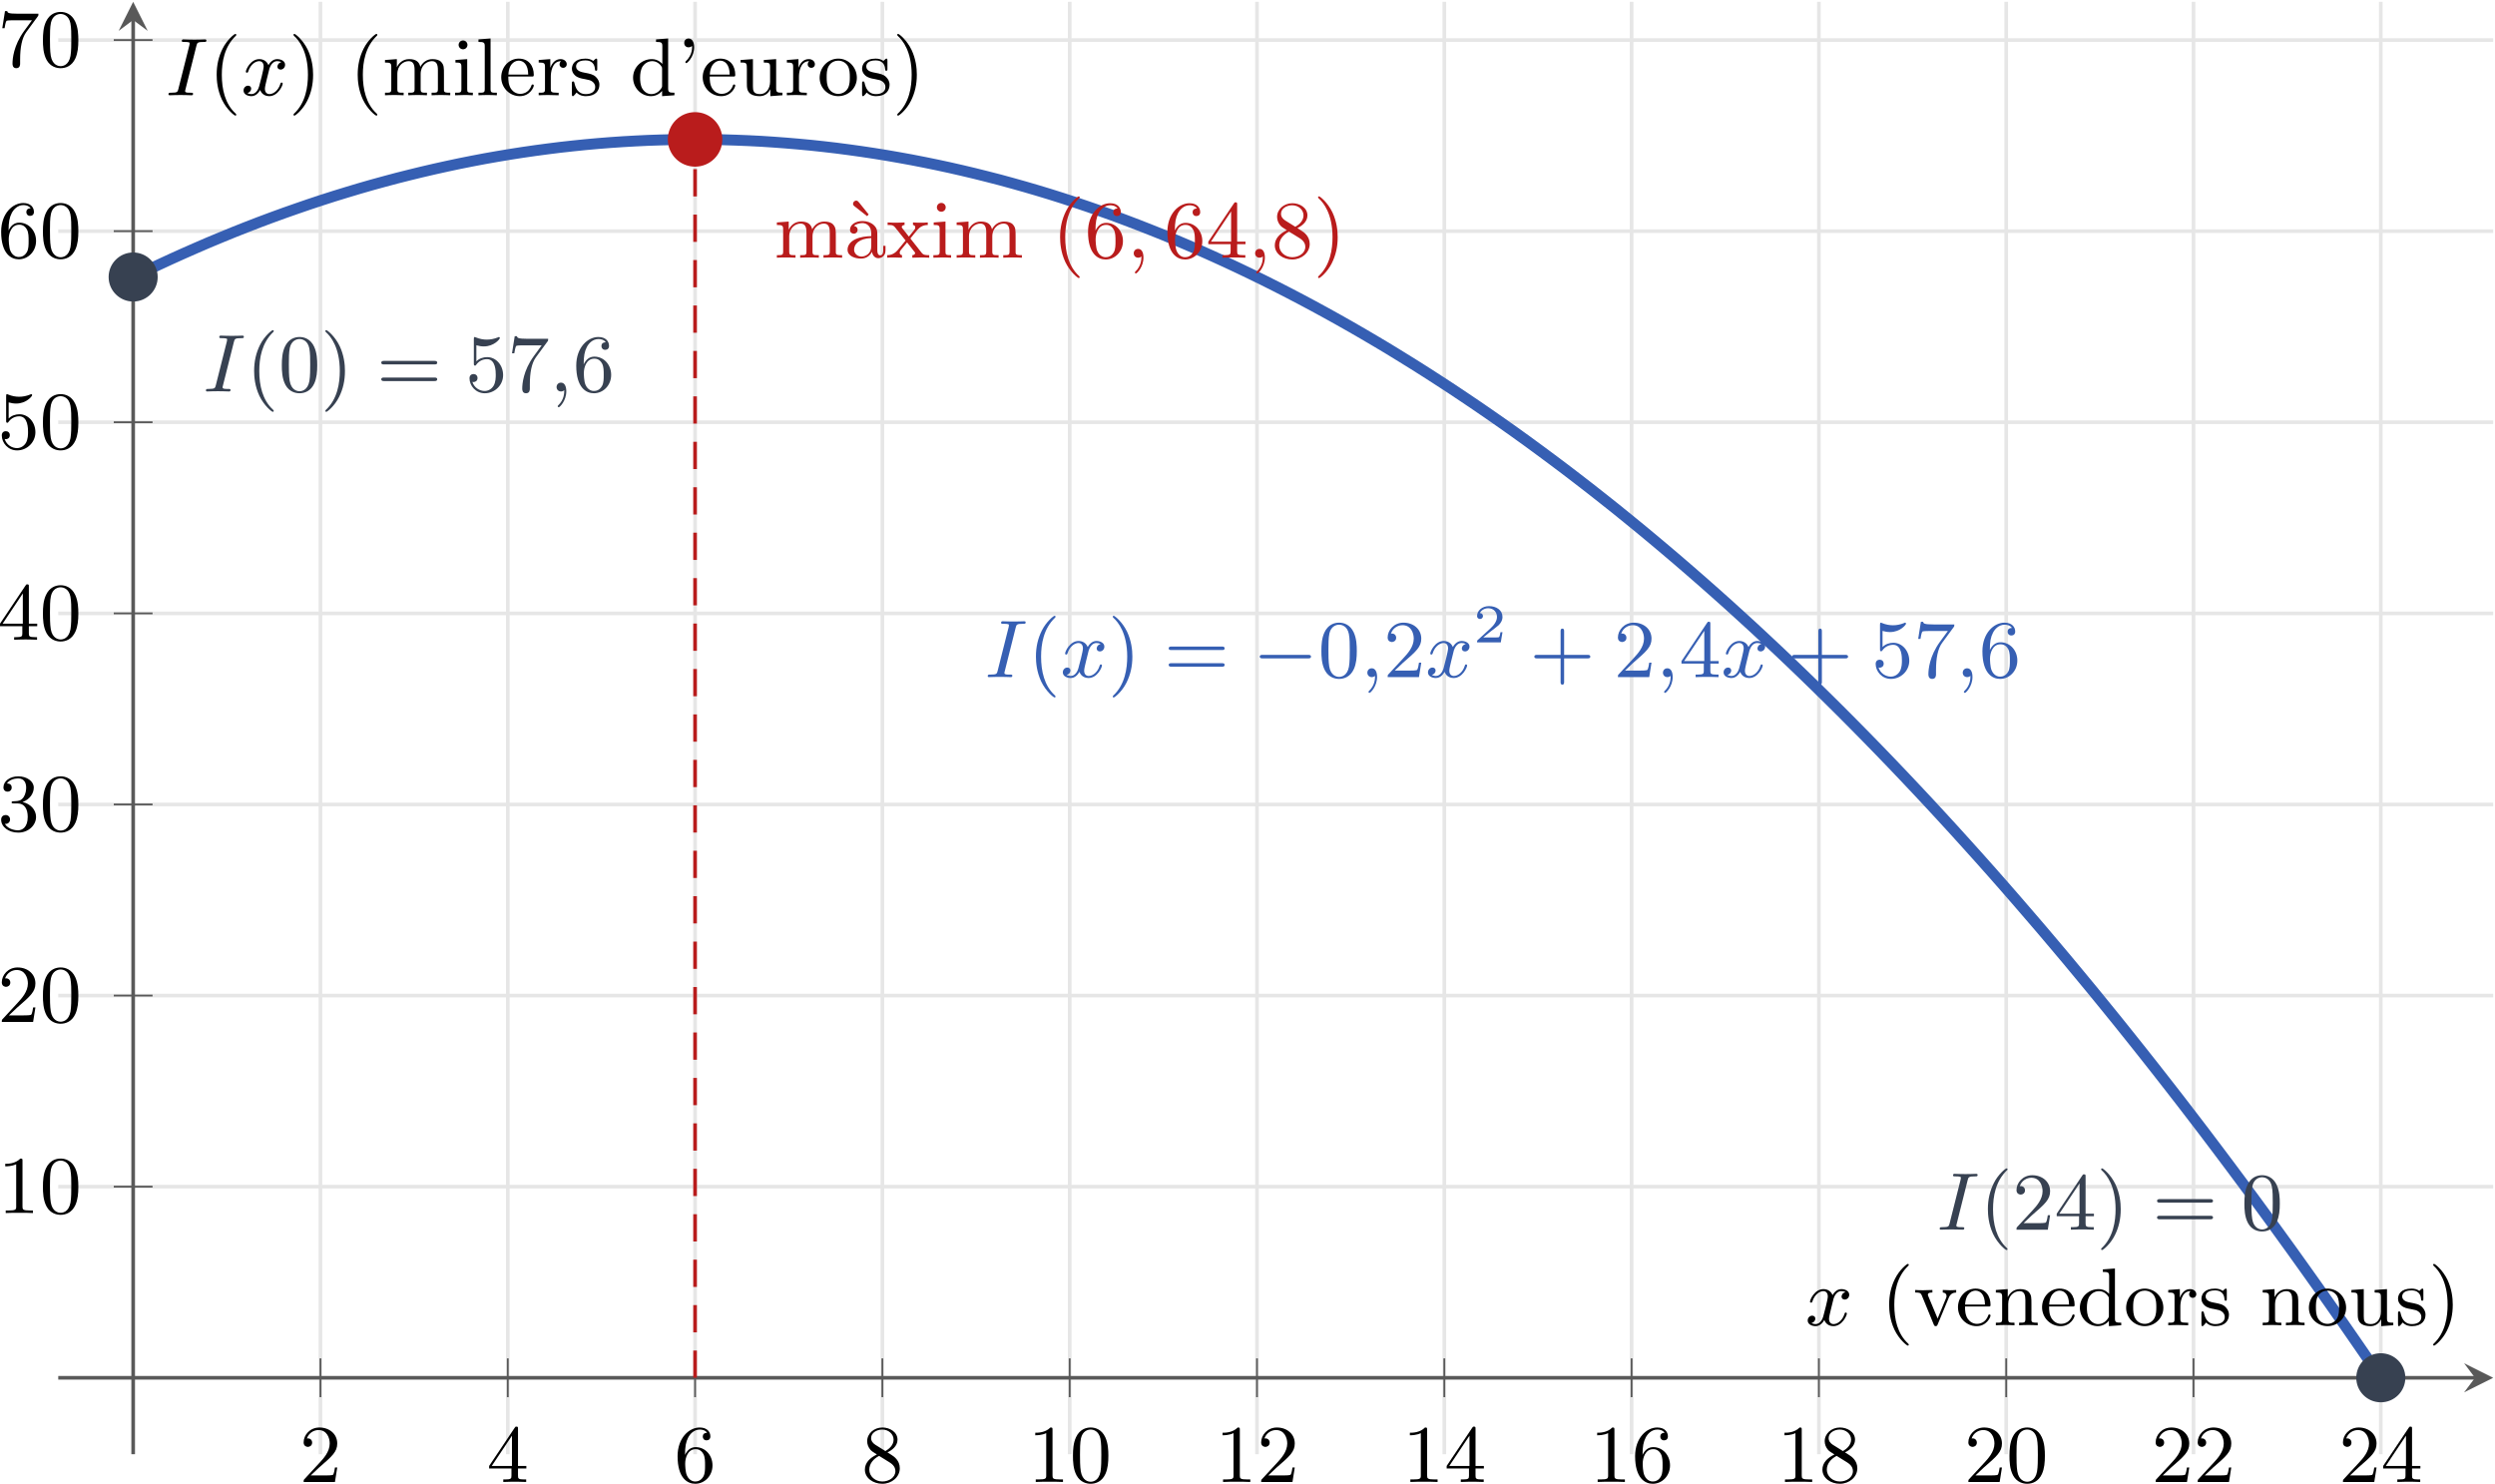
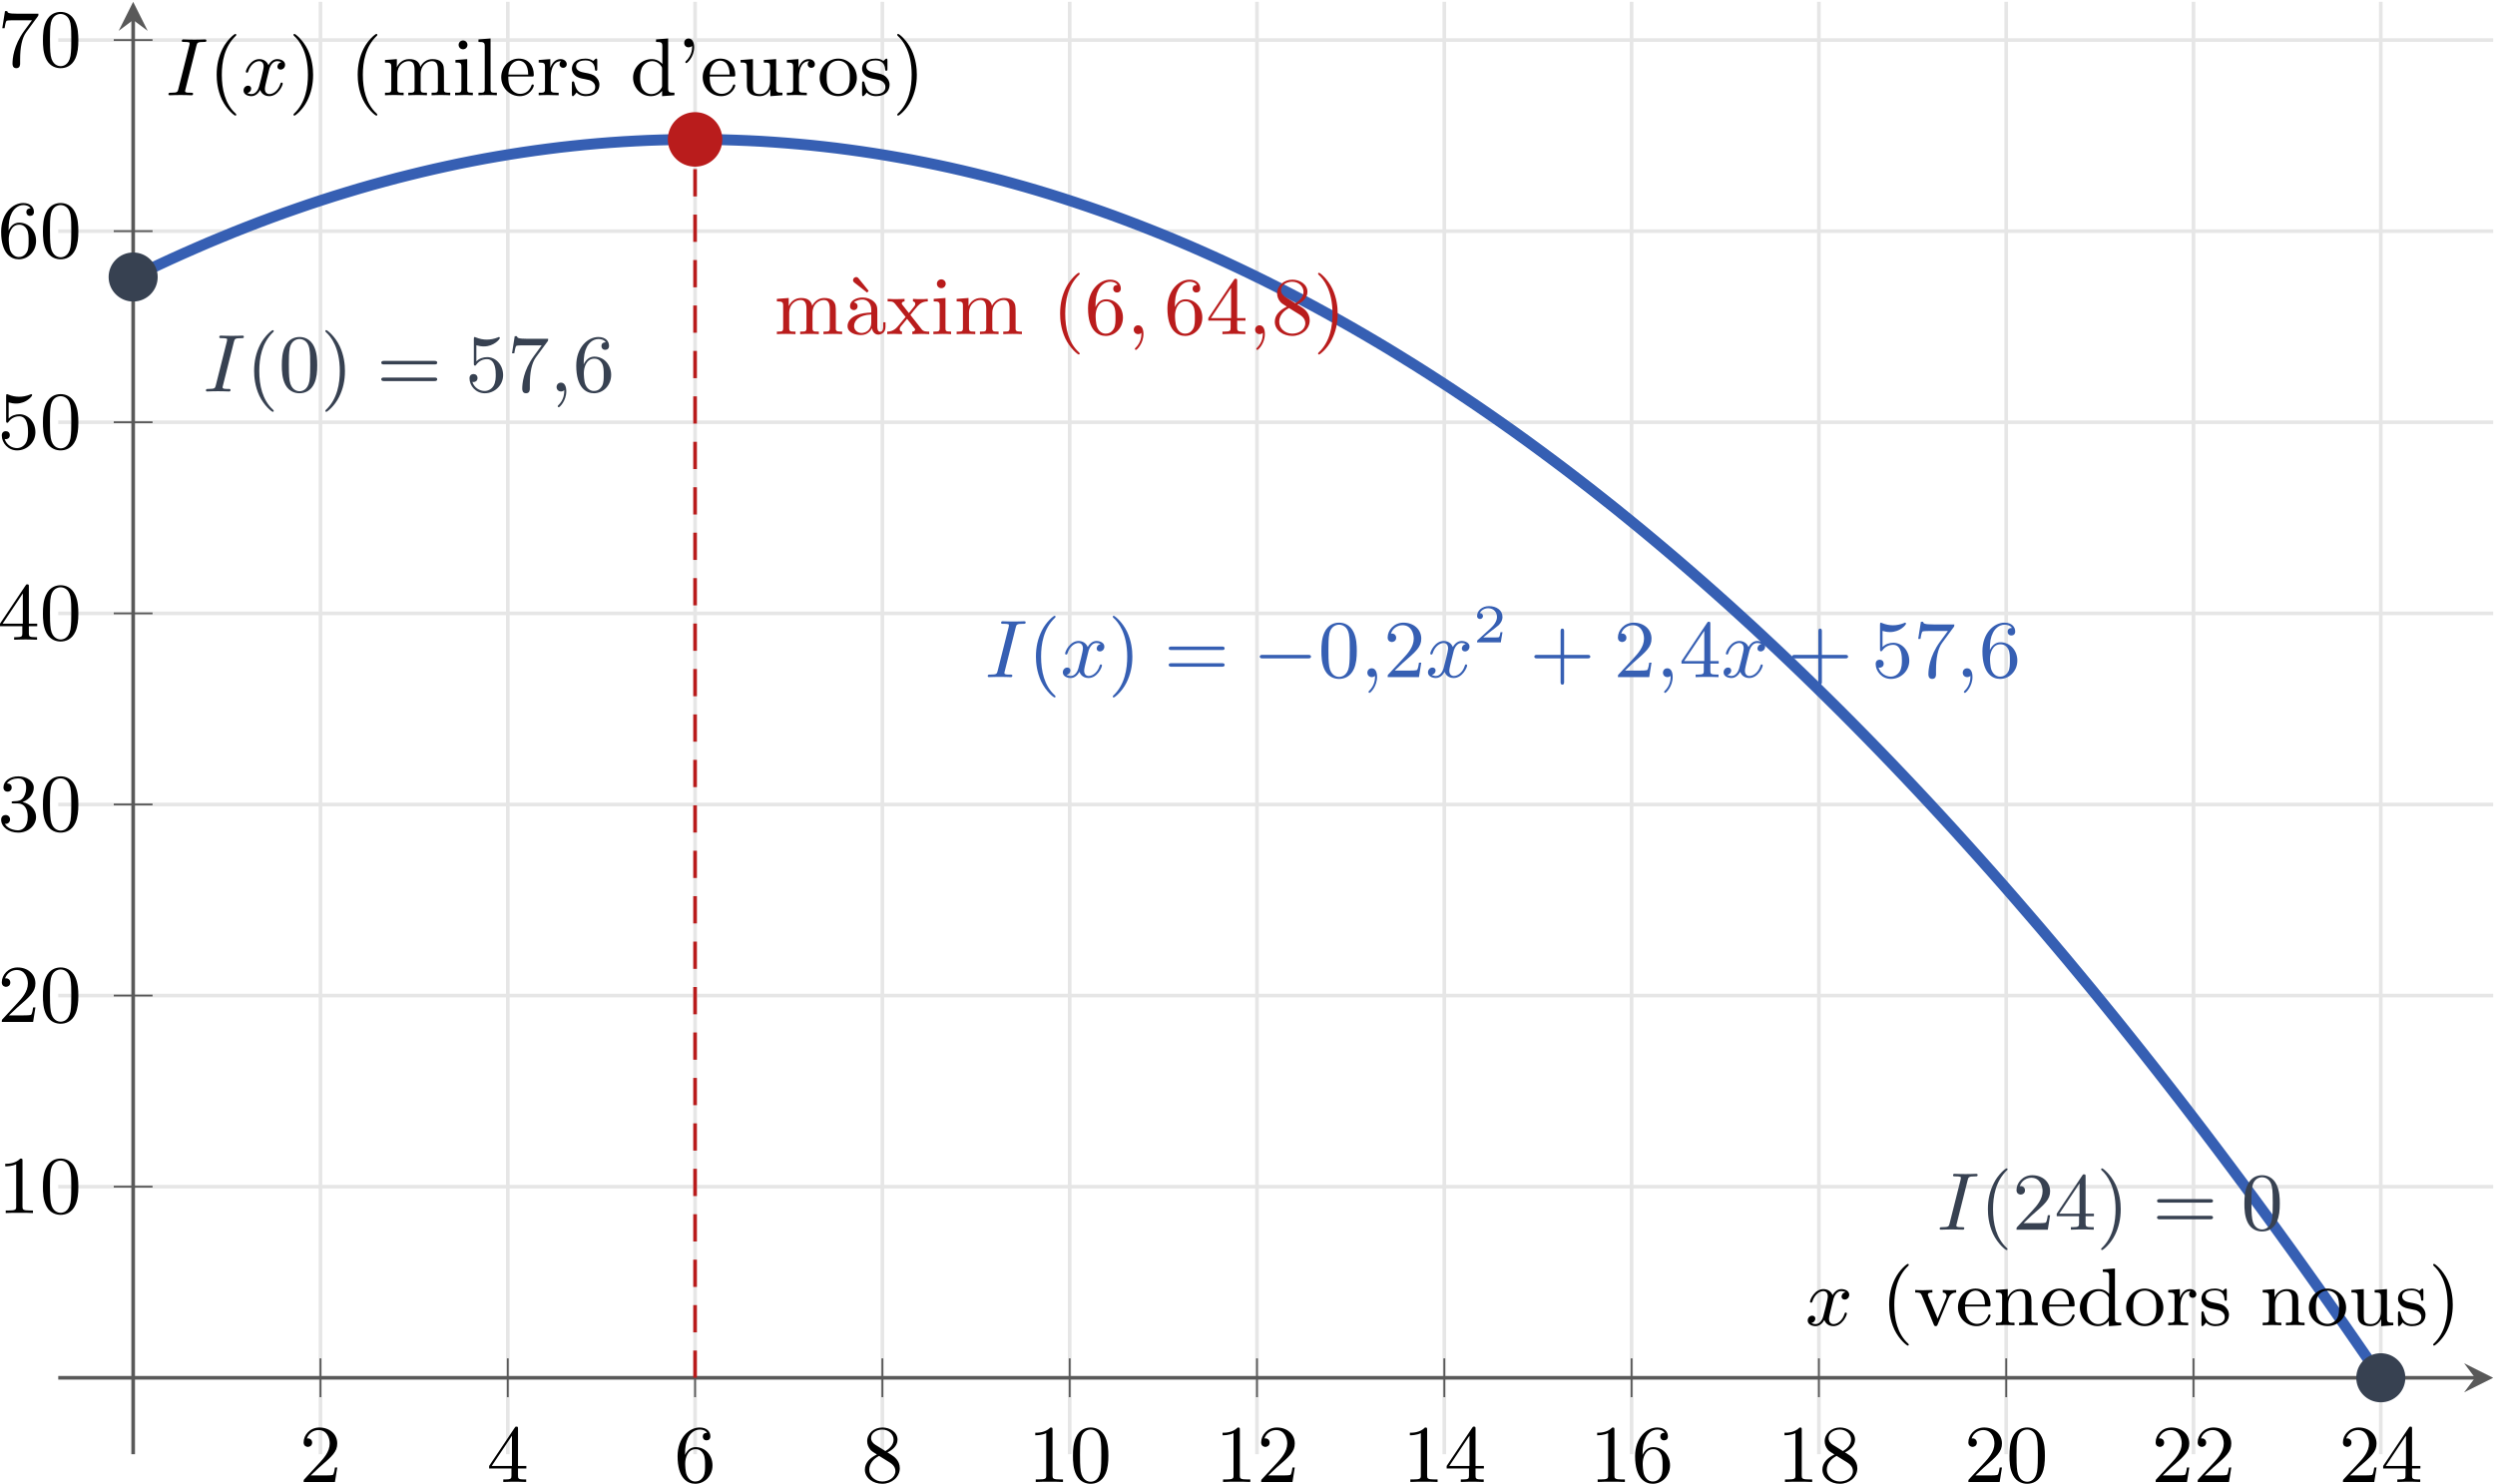
<svg xmlns="http://www.w3.org/2000/svg" xmlns:xlink="http://www.w3.org/1999/xlink" version="1.1" width="273.563pt" height="162.69pt" viewBox="-63.438 -65.199 273.563 162.69">
  <defs>
    <path id="g0-0" d="M6.052-2.053C6.214-2.053 6.384-2.053 6.384-2.251C6.384-2.439 6.205-2.439 6.052-2.439H1.103C.95-2.439 .771-2.439 .771-2.251C.771-2.053 .941-2.053 1.103-2.053H6.052Z" />
    <path id="g1-59" d="M1.632-.143C1.632 .152 1.632 .888 .968 1.524C.915 1.578 .915 1.587 .915 1.623C.915 1.686 .977 1.731 1.031 1.731C1.13 1.731 1.856 1.031 1.856-.018C1.856-.574 1.659-.968 1.273-.968C.968-.968 .789-.735 .789-.484S.968 0 1.273 0C1.408 0 1.542-.045 1.632-.143Z" />
    <path id="g1-73" d="M3.416-5.425C3.506-5.765 3.524-5.846 4.25-5.846C4.42-5.846 4.51-5.846 4.51-6.007C4.51-6.106 4.42-6.124 4.367-6.124C4.187-6.124 3.981-6.106 3.802-6.106C3.596-6.106 3.255-6.097 3.192-6.097C2.986-6.097 2.78-6.106 2.573-6.106C2.385-6.106 2.17-6.124 1.991-6.124C1.937-6.124 1.811-6.124 1.811-5.963C1.811-5.846 1.901-5.846 2.08-5.846C2.277-5.846 2.484-5.846 2.663-5.774C2.672-5.738 2.672-5.703 2.672-5.694C2.672-5.658 2.663-5.559 2.654-5.523L1.435-.681C1.354-.368 1.336-.278 .646-.278C.448-.278 .35-.278 .35-.117C.35-.072 .368 0 .484 0C.664 0 .861-.018 1.049-.018C1.255-.018 1.462-.027 1.668-.027S2.08-.018 2.286-.018C2.475-.018 2.69 0 2.869 0C2.932 0 3.049 0 3.049-.161C3.049-.278 2.959-.278 2.78-.278C2.439-.278 2.179-.278 2.179-.439C2.179-.502 2.179-.52 2.215-.646L3.416-5.425Z" />
    <path id="g1-120" d="M4.411-3.622C4.08-3.56 3.981-3.273 3.981-3.138C3.981-2.968 4.107-2.815 4.331-2.815C4.582-2.815 4.824-3.031 4.824-3.344C4.824-3.757 4.376-3.963 3.954-3.963C3.416-3.963 3.102-3.488 2.995-3.3C2.824-3.739 2.43-3.963 2-3.963C1.04-3.963 .52-2.815 .52-2.582C.52-2.502 .583-2.475 .646-2.475C.726-2.475 .753-2.52 .771-2.573C1.049-3.461 1.641-3.739 1.982-3.739C2.242-3.739 2.475-3.569 2.475-3.147C2.475-2.824 2.089-1.39 1.973-.959C1.901-.681 1.632-.126 1.139-.126C.959-.126 .771-.188 .681-.242C.924-.287 1.103-.493 1.103-.726C1.103-.95 .933-1.049 .762-1.049C.502-1.049 .269-.825 .269-.52C.269-.081 .753 .099 1.13 .099C1.65 .099 1.955-.332 2.089-.574C2.313 .018 2.842 .099 3.084 .099C4.053 .099 4.564-1.067 4.564-1.282C4.564-1.327 4.537-1.39 4.447-1.39C4.349-1.39 4.34-1.354 4.295-1.219C4.098-.574 3.578-.126 3.111-.126C2.851-.126 2.609-.287 2.609-.717C2.609-.915 2.735-1.408 2.815-1.748C2.851-1.91 3.093-2.878 3.111-2.941C3.219-3.264 3.488-3.739 3.945-3.739C4.107-3.739 4.277-3.712 4.411-3.622Z" />
    <path id="g2-50" d="M3.216-1.118H2.995C2.983-1.034 2.923-.64 2.833-.574C2.792-.538 2.307-.538 2.224-.538H1.106L1.871-1.16C2.074-1.321 2.606-1.704 2.792-1.883C2.971-2.062 3.216-2.367 3.216-2.792C3.216-3.539 2.54-3.975 1.739-3.975C.968-3.975 .43-3.467 .43-2.905C.43-2.6 .687-2.564 .753-2.564C.903-2.564 1.076-2.672 1.076-2.887C1.076-3.019 .998-3.21 .735-3.21C.873-3.515 1.237-3.742 1.65-3.742C2.277-3.742 2.612-3.276 2.612-2.792C2.612-2.367 2.331-1.931 1.913-1.548L.496-.251C.436-.191 .43-.185 .43 0H3.031L3.216-1.118Z" />
    <path id="g3-18" d="M2.529-4.555L2.699-4.743L1.632-6.07C1.542-6.178 1.479-6.259 1.327-6.259C1.166-6.259 .986-6.106 .986-5.909C.986-5.765 1.067-5.703 1.157-5.631L2.529-4.555Z" />
    <path id="g3-39" d="M1.883-5.272C1.883-5.846 1.65-6.223 1.273-6.223C.959-6.223 .789-5.981 .789-5.738S.959-5.254 1.273-5.254C1.39-5.254 1.506-5.29 1.605-5.371C1.623-5.389 1.632-5.398 1.641-5.398C1.659-5.398 1.659-5.344 1.659-5.263C1.659-4.671 1.39-4.125 .959-3.721C.941-3.703 .915-3.676 .915-3.631S.968-3.524 1.031-3.524C1.121-3.524 1.883-4.196 1.883-5.272Z" />
    <path id="g3-40" d="M3.058 2.134C3.058 2.089 3.031 2.062 2.977 2C1.82 .941 1.47-.672 1.47-2.242C1.47-3.631 1.739-5.317 3.004-6.519C3.04-6.554 3.058-6.581 3.058-6.626C3.058-6.689 3.013-6.725 2.95-6.725C2.842-6.725 2.035-6.079 1.551-5.102C1.121-4.241 .906-3.318 .906-2.251C.906-1.605 .986-.583 1.479 .475C2.008 1.578 2.842 2.233 2.95 2.233C3.013 2.233 3.058 2.197 3.058 2.134Z" />
    <path id="g3-41" d="M2.672-2.251C2.672-2.986 2.564-3.972 2.098-4.967C1.569-6.07 .735-6.725 .628-6.725C.538-6.725 .52-6.653 .52-6.626C.52-6.581 .538-6.554 .601-6.492C1.121-6.025 2.107-4.806 2.107-2.251C2.107-.968 1.874 .816 .574 2.026C.556 2.053 .52 2.089 .52 2.134C.52 2.161 .538 2.233 .628 2.233C.735 2.233 1.542 1.587 2.026 .61C2.457-.251 2.672-1.175 2.672-2.251Z" />
    <path id="g3-43" d="M6.33-2.053C6.456-2.053 6.644-2.053 6.644-2.242C6.644-2.439 6.474-2.439 6.33-2.439H3.775V-5.003C3.775-5.147 3.775-5.317 3.578-5.317C3.389-5.317 3.389-5.129 3.389-5.003V-2.439H.825C.699-2.439 .511-2.439 .511-2.251C.511-2.053 .681-2.053 .825-2.053H3.389V.511C3.389 .655 3.389 .825 3.587 .825C3.775 .825 3.775 .637 3.775 .511V-2.053H6.33Z" />
    <path id="g3-48" d="M4.241-2.869C4.241-3.47 4.214-4.241 3.9-4.914C3.506-5.756 2.824-5.972 2.304-5.972C1.766-5.972 1.085-5.756 .69-4.896C.403-4.277 .359-3.551 .359-2.869C.359-2.286 .377-1.417 .762-.708C1.184 .054 1.883 .197 2.295 .197C2.878 .197 3.542-.054 3.918-.879C4.187-1.479 4.241-2.152 4.241-2.869ZM2.304-.027C2.035-.027 1.39-.152 1.219-1.166C1.13-1.695 1.13-2.466 1.13-2.977C1.13-3.587 1.13-4.295 1.237-4.788C1.417-5.586 1.991-5.747 2.295-5.747C2.636-5.747 3.201-5.568 3.371-4.734C3.47-4.241 3.47-3.542 3.47-2.977C3.47-2.421 3.47-1.668 3.38-1.139C3.192-.117 2.529-.027 2.304-.027Z" />
    <path id="g3-49" d="M2.726-5.73C2.726-5.954 2.717-5.972 2.493-5.972C1.937-5.398 1.112-5.398 .834-5.398V-5.12C1.004-5.12 1.551-5.12 2.035-5.353V-.717C2.035-.386 2.008-.278 1.175-.278H.888V0C1.21-.027 2.008-.027 2.376-.027S3.551-.027 3.873 0V-.278H3.587C2.753-.278 2.726-.386 2.726-.717V-5.73Z" />
    <path id="g3-50" d="M4.142-1.587H3.891C3.873-1.47 3.802-.941 3.685-.798C3.631-.717 3.013-.717 2.833-.717H1.237L2.125-1.56C3.596-2.833 4.142-3.309 4.142-4.223C4.142-5.254 3.291-5.972 2.188-5.972C1.157-5.972 .457-5.156 .457-4.34C.457-3.891 .843-3.847 .924-3.847C1.121-3.847 1.39-3.99 1.39-4.313C1.39-4.582 1.201-4.779 .924-4.779C.879-4.779 .852-4.779 .816-4.77C1.031-5.407 1.605-5.694 2.089-5.694C3.004-5.694 3.318-4.842 3.318-4.223C3.318-3.309 2.627-2.564 2.197-2.098L.556-.323C.457-.224 .457-.206 .457 0H3.891L4.142-1.587Z" />
    <path id="g3-51" d="M2.735-3.156C3.569-3.47 3.963-4.125 3.963-4.743C3.963-5.434 3.201-5.972 2.268-5.972S.637-5.443 .637-4.761C.637-4.465 .834-4.295 1.094-4.295S1.542-4.483 1.542-4.743C1.542-5.057 1.327-5.192 1.022-5.192C1.255-5.568 1.802-5.747 2.242-5.747C2.986-5.747 3.129-5.156 3.129-4.734C3.129-4.465 3.075-4.035 2.851-3.694C2.573-3.291 2.26-3.273 2-3.255C1.775-3.237 1.757-3.237 1.686-3.237C1.605-3.228 1.533-3.219 1.533-3.12C1.533-3.004 1.605-3.004 1.757-3.004H2.179C2.959-3.004 3.3-2.376 3.3-1.524C3.3-.377 2.69-.054 2.233-.054C2.062-.054 1.193-.099 .789-.762C1.112-.717 1.363-.941 1.363-1.246C1.363-1.542 1.139-1.731 .879-1.731C.655-1.731 .386-1.596 .386-1.219C.386-.421 1.219 .197 2.26 .197C3.38 .197 4.214-.61 4.214-1.524C4.214-2.304 3.596-2.968 2.735-3.156Z" />
    <path id="g3-52" d="M.26-1.757V-1.479H2.708V-.708C2.708-.377 2.681-.278 2.008-.278H1.811V0C2.376-.027 3.004-.027 3.067-.027C3.111-.027 3.757-.027 4.322 0V-.278H4.125C3.452-.278 3.425-.377 3.425-.708V-1.479H4.34V-1.757H3.425V-5.828C3.425-6.007 3.425-6.07 3.255-6.07C3.147-6.07 3.138-6.061 3.058-5.936L.26-1.757ZM.547-1.757L2.762-5.075V-1.757H.547Z" />
    <path id="g3-53" d="M.933-3.093C.933-2.932 .933-2.833 1.058-2.833C1.13-2.833 1.157-2.869 1.21-2.95C1.479-3.327 1.91-3.542 2.376-3.542C3.335-3.542 3.335-2.161 3.335-1.838C3.335-1.56 3.335-1.004 3.084-.601C2.842-.224 2.466-.054 2.116-.054C1.587-.054 .986-.386 .771-1.049C.78-1.049 .834-1.031 .897-1.031C1.076-1.031 1.336-1.148 1.336-1.47C1.336-1.748 1.139-1.91 .897-1.91C.708-1.91 .457-1.802 .457-1.444C.457-.628 1.139 .197 2.134 .197C3.219 .197 4.142-.681 4.142-1.793C4.142-2.878 3.371-3.766 2.394-3.766C1.964-3.766 1.524-3.622 1.21-3.3V-5.066C1.479-4.985 1.757-4.94 2.035-4.94C3.138-4.94 3.784-5.738 3.784-5.855C3.784-5.936 3.73-5.972 3.685-5.972C3.667-5.972 3.649-5.972 3.569-5.927C3.147-5.756 2.735-5.685 2.358-5.685C1.973-5.685 1.569-5.756 1.157-5.927C1.067-5.972 1.049-5.972 1.04-5.972C.933-5.972 .933-5.882 .933-5.73V-3.093Z" />
    <path id="g3-54" d="M1.201-2.968C1.201-3.882 1.3-4.394 1.542-4.86C1.722-5.227 2.161-5.747 2.824-5.747C3.004-5.747 3.416-5.712 3.622-5.389C3.291-5.389 3.147-5.218 3.147-4.976C3.147-4.743 3.309-4.564 3.56-4.564S3.981-4.725 3.981-4.994C3.981-5.496 3.622-5.972 2.806-5.972C1.65-5.972 .386-4.833 .386-2.833C.386-.403 1.479 .197 2.322 .197C3.318 .197 4.214-.637 4.214-1.82C4.214-2.959 3.389-3.82 2.376-3.82C1.838-3.82 1.453-3.506 1.201-2.968ZM2.313-.054C1.802-.054 1.506-.475 1.399-.735C1.228-1.139 1.219-1.883 1.219-2.026C1.219-2.627 1.497-3.596 2.358-3.596C2.502-3.596 2.941-3.596 3.228-3.04C3.398-2.699 3.398-2.26 3.398-1.829S3.398-.959 3.228-.628C2.95-.117 2.555-.054 2.313-.054Z" />
    <path id="g3-55" d="M4.394-5.469C4.474-5.568 4.474-5.586 4.474-5.774H2.242C1.112-5.774 1.085-5.891 1.058-6.061H.807L.511-4.187H.762C.798-4.394 .87-4.896 .986-5.003C1.049-5.057 1.757-5.057 1.883-5.057H3.766L2.905-3.882C1.739-2.277 1.632-.816 1.632-.305C1.632-.206 1.632 .197 2.044 .197C2.466 .197 2.466-.197 2.466-.314V-.753C2.466-2.071 2.663-3.111 3.138-3.757L4.394-5.469Z" />
    <path id="g3-56" d="M1.542-4.071C1.273-4.241 1.067-4.483 1.067-4.815C1.067-5.398 1.695-5.747 2.286-5.747C2.977-5.747 3.533-5.263 3.533-4.636S2.995-3.596 2.636-3.389L1.542-4.071ZM2.86-3.246C3.309-3.461 3.963-3.909 3.963-4.636C3.963-5.478 3.12-5.972 2.313-5.972C1.372-5.972 .637-5.299 .637-4.474C.637-4.133 .762-3.811 .977-3.551C1.13-3.38 1.184-3.344 1.704-3.013C.915-2.636 .386-2.089 .386-1.354C.386-.403 1.327 .197 2.295 .197C3.335 .197 4.214-.538 4.214-1.506C4.214-2.376 3.551-2.806 3.327-2.95C3.228-3.022 2.968-3.183 2.86-3.246ZM1.946-2.86L3.075-2.161C3.282-2.026 3.73-1.739 3.73-1.193C3.73-.484 3.013-.054 2.304-.054C1.524-.054 .87-.61 .87-1.354C.87-2 1.318-2.537 1.946-2.86Z" />
    <path id="g3-61" d="M6.348-2.968C6.474-2.968 6.644-2.968 6.644-3.156C6.644-3.353 6.447-3.353 6.312-3.353H.843C.708-3.353 .511-3.353 .511-3.156C.511-2.968 .69-2.968 .807-2.968H6.348ZM6.312-1.139C6.447-1.139 6.644-1.139 6.644-1.336C6.644-1.524 6.474-1.524 6.348-1.524H.807C.69-1.524 .511-1.524 .511-1.336C.511-1.139 .708-1.139 .843-1.139H6.312Z" />
    <path id="g3-97" d="M3.067-.646C3.111-.269 3.371 .054 3.757 .054C3.981 .054 4.546-.081 4.546-.798V-1.3H4.295V-.807C4.295-.708 4.295-.26 3.972-.26S3.649-.69 3.649-.834V-2.403C3.649-2.914 3.649-3.219 3.246-3.587C2.914-3.882 2.484-4.017 2.035-4.017C1.282-4.017 .655-3.64 .655-3.067C.655-2.789 .843-2.636 1.076-2.636C1.318-2.636 1.488-2.815 1.488-3.049C1.488-3.434 1.094-3.479 1.085-3.479C1.327-3.712 1.757-3.793 2.017-3.793C2.475-3.793 2.986-3.452 2.986-2.663V-2.367C2.502-2.349 1.829-2.304 1.228-2.017C.583-1.704 .386-1.237 .386-.879C.386-.143 1.255 .099 1.856 .099C2.6 .099 2.941-.395 3.067-.646ZM2.986-1.264C2.986-.395 2.313-.126 1.919-.126C1.497-.126 1.103-.43 1.103-.879C1.103-1.47 1.614-2.098 2.986-2.152V-1.264Z" />
    <path id="g3-100" d="M3.488-1.076C3.488-.915 3.488-.888 3.353-.699C3.075-.296 2.663-.126 2.304-.126C1.919-.126 1.56-.341 1.327-.717C1.094-1.103 1.076-1.632 1.076-1.919C1.076-2.34 1.13-2.815 1.363-3.174C1.56-3.461 1.928-3.739 2.403-3.739C2.78-3.739 3.138-3.551 3.38-3.21C3.488-3.067 3.488-3.058 3.488-2.887V-1.076ZM3.515-3.434C3.47-3.488 3.067-3.963 2.367-3.963C1.264-3.963 .305-3.084 .305-1.928C.305-.807 1.201 .099 2.268 .099C2.923 .099 3.327-.287 3.488-.475V.099L4.842 0V-.278C4.232-.278 4.151-.341 4.151-.78V-6.223L2.824-6.124V-5.846C3.434-5.846 3.515-5.783 3.515-5.344V-3.434Z" />
    <path id="g3-101" d="M3.587-2.053C3.784-2.053 3.829-2.053 3.829-2.242C3.829-3.165 3.327-4.017 2.179-4.017C1.103-4.017 .26-3.084 .26-1.973C.26-.798 1.201 .099 2.295 .099S3.829-.861 3.829-1.067C3.829-1.13 3.784-1.184 3.703-1.184C3.613-1.184 3.587-1.121 3.578-1.085C3.273-.17 2.475-.152 2.34-.152C1.91-.152 1.542-.395 1.336-.699C1.04-1.139 1.031-1.677 1.031-2.053H3.587ZM1.04-2.268C1.121-3.649 1.928-3.793 2.179-3.793C2.672-3.793 3.21-3.416 3.219-2.268H1.04Z" />
    <path id="g3-105" d="M1.65-3.963L.359-3.865V-3.587C.933-3.587 1.013-3.533 1.013-3.093V-.69C1.013-.278 .915-.278 .323-.278V0C.726-.018 .915-.027 1.309-.027C1.453-.027 1.829-.027 2.268 0V-.278C1.686-.278 1.65-.323 1.65-.672V-3.963ZM1.677-5.523C1.677-5.792 1.462-6.007 1.193-6.007C.915-6.007 .708-5.783 .708-5.523S.915-5.039 1.193-5.039C1.462-5.039 1.677-5.254 1.677-5.523Z" />
    <path id="g3-108" d="M1.65-6.223L.323-6.124V-5.846C.933-5.846 1.013-5.783 1.013-5.344V-.69C1.013-.278 .915-.278 .323-.278V0C.744-.018 .915-.027 1.327-.027C1.748-.027 1.901-.018 2.34 0V-.278C1.748-.278 1.65-.278 1.65-.69V-6.223Z" />
    <path id="g3-109" d="M1.668-2.322C1.668-3.291 2.367-3.739 2.905-3.739C3.398-3.739 3.56-3.389 3.56-2.762V-.69C3.56-.278 3.461-.278 2.869-.278V0C3.291-.018 3.461-.027 3.891-.027S4.438-.018 4.914 0V-.278C4.322-.278 4.223-.278 4.223-.69V-2.322C4.223-3.291 4.923-3.739 5.461-3.739C5.954-3.739 6.115-3.389 6.115-2.762V-.69C6.115-.278 6.016-.278 5.425-.278V0C5.846-.018 6.016-.027 6.447-.027S6.994-.018 7.469 0V-.278C7.012-.278 6.788-.278 6.779-.556V-2.277C6.779-3.058 6.779-3.309 6.483-3.64C6.294-3.856 5.936-3.963 5.523-3.963C4.878-3.963 4.438-3.587 4.187-3.111C4.08-3.64 3.721-3.963 2.968-3.963C2.251-3.963 1.811-3.497 1.623-3.084H1.614V-3.963L.314-3.865V-3.587C.924-3.587 1.004-3.524 1.004-3.084V-.69C1.004-.278 .906-.278 .314-.278V0C.735-.018 .906-.027 1.336-.027S1.883-.018 2.358 0V-.278C1.766-.278 1.668-.278 1.668-.69V-2.322Z" />
    <path id="g3-110" d="M1.668-2.322C1.668-3.273 2.34-3.739 2.905-3.739C3.434-3.739 3.551-3.3 3.551-2.762V-.69C3.551-.278 3.452-.278 2.86-.278V0C3.282-.018 3.452-.027 3.882-.027S4.429-.018 4.905 0V-.278C4.447-.278 4.223-.278 4.214-.556V-2.277C4.214-3.022 4.214-3.282 3.963-3.596C3.757-3.847 3.416-3.963 2.968-3.963C2.134-3.963 1.748-3.344 1.623-3.093H1.614V-3.963L.314-3.865V-3.587C.924-3.587 1.004-3.524 1.004-3.084V-.69C1.004-.278 .906-.278 .314-.278V0C.735-.018 .906-.027 1.336-.027S1.883-.018 2.358 0V-.278C1.766-.278 1.668-.278 1.668-.69V-2.322Z" />
    <path id="g3-111" d="M4.34-1.91C4.34-3.084 3.407-4.017 2.304-4.017C1.166-4.017 .26-3.058 .26-1.91C.26-.789 1.193 .099 2.295 .099C3.434 .099 4.34-.807 4.34-1.91ZM2.304-.152C1.856-.152 1.479-.377 1.273-.726C1.04-1.103 1.031-1.578 1.031-1.991C1.031-2.322 1.031-2.833 1.255-3.201C1.524-3.658 1.973-3.793 2.295-3.793C2.806-3.793 3.174-3.506 3.353-3.201C3.56-2.824 3.569-2.367 3.569-1.991C3.569-1.659 3.569-1.139 3.344-.744C3.093-.332 2.681-.152 2.304-.152Z" />
    <path id="g3-114" d="M1.596-2.053C1.596-2.421 1.695-3.739 2.717-3.739V-3.73C2.699-3.721 2.555-3.613 2.555-3.398C2.555-3.156 2.744-3.004 2.95-3.004C3.138-3.004 3.344-3.138 3.344-3.407C3.344-3.694 3.075-3.963 2.672-3.963C2.134-3.963 1.757-3.587 1.551-3.031H1.542V-3.963L.269-3.865V-3.587C.879-3.587 .959-3.524 .959-3.084V-.69C.959-.278 .861-.278 .269-.278V0C.744-.018 .861-.027 1.318-.027C1.677-.027 1.892-.018 2.457 0V-.278H2.277C1.623-.278 1.596-.377 1.596-.708V-2.053Z" />
    <path id="g3-115" d="M3.084-3.784C3.084-3.936 3.084-4.017 2.977-4.017C2.932-4.017 2.914-4.017 2.798-3.909C2.78-3.891 2.699-3.811 2.645-3.766C2.367-3.963 2.089-4.017 1.784-4.017C.601-4.017 .305-3.362 .305-2.905C.305-2.618 .43-2.385 .637-2.188C.941-1.91 1.282-1.847 1.739-1.766C2.197-1.677 2.349-1.65 2.546-1.497C2.636-1.426 2.86-1.255 2.86-.915C2.86-.126 1.955-.126 1.829-.126C.915-.126 .681-.888 .574-1.372C.547-1.462 .538-1.515 .43-1.515C.305-1.515 .305-1.444 .305-1.282V-.134C.305 .018 .305 .099 .412 .099C.466 .099 .475 .09 .637-.081C.672-.134 .771-.251 .816-.296C1.193 .072 1.605 .099 1.829 .099C2.932 .099 3.318-.547 3.318-1.148C3.318-1.551 3.138-1.793 2.941-2C2.636-2.295 2.313-2.358 1.65-2.484C1.417-2.529 .762-2.645 .762-3.156C.762-3.443 .968-3.82 1.784-3.82C2.753-3.82 2.815-3.075 2.833-2.851C2.842-2.744 2.842-2.69 2.959-2.69C3.084-2.69 3.084-2.753 3.084-2.923V-3.784Z" />
    <path id="g3-117" d="M3.551-1.497C3.551-.699 3.102-.126 2.457-.126C1.713-.126 1.668-.511 1.668-.995V-3.963L.314-3.865V-3.587C1.004-3.587 1.004-3.56 1.004-2.762V-1.417C1.004-.834 1.004-.457 1.417-.143C1.677 .036 2.044 .099 2.403 .099C2.869 .099 3.309-.108 3.569-.646H3.578V.099L4.905 0V-.278C4.295-.278 4.214-.341 4.214-.78V-3.963L2.86-3.865V-3.587C3.47-3.587 3.551-3.524 3.551-3.084V-1.497Z" />
    <path id="g3-118" d="M1.614-3.183C1.587-3.237 1.569-3.291 1.569-3.353C1.569-3.587 1.892-3.587 2.062-3.587V-3.865C1.677-3.847 1.47-3.838 1.076-3.838C.762-3.838 .502-3.838 .179-3.865V-3.587C.601-3.587 .771-3.587 .906-3.255L2.215-.072C2.268 .072 2.34 .099 2.421 .099S2.573 .081 2.636-.072L3.856-3.013C4.044-3.47 4.358-3.578 4.671-3.587V-3.865C4.402-3.838 3.999-3.838 3.981-3.838C3.73-3.838 3.452-3.847 3.201-3.865V-3.587C3.461-3.569 3.613-3.434 3.613-3.201C3.613-3.111 3.604-3.093 3.569-2.995L2.636-.735L1.614-3.183Z" />
    <path id="g3-120" d="M2.735-2.017C2.672-2.098 2.672-2.107 2.672-2.116C2.672-2.134 3.371-2.986 3.443-3.058C3.721-3.362 4.026-3.578 4.573-3.587V-3.865C4.313-3.838 4.071-3.838 3.811-3.838C3.47-3.838 3.309-3.838 2.95-3.865V-3.587C3.084-3.569 3.201-3.497 3.201-3.318C3.201-3.174 3.12-3.075 3.075-3.022L2.502-2.313L1.802-3.201C1.739-3.282 1.722-3.3 1.722-3.362C1.722-3.47 1.82-3.578 2.026-3.587V-3.865C1.686-3.847 1.453-3.838 1.049-3.838C1.031-3.838 .52-3.838 .17-3.865V-3.587C.789-3.587 .807-3.569 1.219-3.04L2.143-1.883C1.946-1.65 1.47-1.058 1.273-.834C.825-.296 .314-.278 .126-.278V0C.386-.027 .628-.027 .888-.027C1.175-.027 1.462-.018 1.748 0V-.278C1.524-.305 1.497-.457 1.497-.547C1.497-.574 1.497-.699 1.632-.861C1.847-1.139 2.08-1.408 2.304-1.677L3.013-.771C3.183-.574 3.183-.556 3.183-.502C3.183-.403 3.093-.287 2.878-.278V0C3.255-.018 3.47-.027 3.856-.027C3.873-.027 4.385-.027 4.734 0V-.278C4.376-.278 4.107-.278 3.909-.529L2.735-2.017Z" />
  </defs>
  <g id="page1">
    <path d="M-28.301 94.25V-65M-7.762 94.25V-65M12.774 94.25V-65M33.309 94.25V-65M53.848 94.25V-65M74.383 94.25V-65M94.922 94.25V-65M115.457 94.25V-65M135.993 94.25V-65M156.532 94.25V-65M177.067 94.25V-65M197.606 94.25V-65" stroke="#e6e6e6" fill="none" stroke-width=".399" stroke-miterlimit="10" />
    <path d="M-57.051 64.914H209.926M-57.051 43.961H209.926M-57.051 23.008H209.926M-57.051 2.055H209.926M-57.051-18.902H209.926M-57.051-39.855H209.926M-57.051-60.808H209.926" stroke="#e6e6e6" fill="none" stroke-width=".399" stroke-miterlimit="10" />
    <path d="M-28.301 87.996V83.742M-7.762 87.996V83.742M12.774 87.996V83.742M33.309 87.996V83.742M53.848 87.996V83.742M74.383 87.996V83.742M94.922 87.996V83.742M115.457 87.996V83.742M135.993 87.996V83.742M156.532 87.996V83.742M177.067 87.996V83.742M197.606 87.996V83.742" stroke="#595959" fill="none" stroke-width=".199" stroke-miterlimit="10" />
    <path d="M-50.965 64.914H-46.711M-50.965 43.961H-46.711M-50.965 23.008H-46.711M-50.965 2.055H-46.711M-50.965-18.902H-46.711M-50.965-39.855H-46.711M-50.965-60.808H-46.711" stroke="#595959" fill="none" stroke-width=".199" stroke-miterlimit="10" />
    <path d="M-57.051 85.871H207.934" stroke="#595959" fill="none" stroke-width=".399" stroke-miterlimit="10" />
    <path d="M209.926 85.871L206.738 84.277L207.933 85.871L206.738 87.465" fill="#595959" />
    <path d="M-48.836 94.25V-63.007" stroke="#595959" fill="none" stroke-width=".399" stroke-miterlimit="10" />
    <path d="M-48.836-65L-50.43-61.812L-48.836-63.008L-47.242-61.812" fill="#595959" />
    <g transform="matrix(1 0 0 1 16.4802 9.4053)">
      <use x="-47.084" y="87.889" xlink:href="#g3-50" />
    </g>
    <g transform="matrix(1 0 0 1 37.0169 9.4053)">
      <use x="-47.084" y="87.889" xlink:href="#g3-52" />
    </g>
    <g transform="matrix(1 0 0 1 57.5536 9.4053)">
      <use x="-47.084" y="87.889" xlink:href="#g3-54" />
    </g>
    <g transform="matrix(1 0 0 1 78.0903 9.4053)">
      <use x="-47.084" y="87.889" xlink:href="#g3-56" />
    </g>
    <g transform="matrix(1 0 0 1 96.3231 9.4053)">
      <use x="-47.084" y="87.889" xlink:href="#g3-49" />
      <use x="-42.476" y="87.889" xlink:href="#g3-48" />
    </g>
    <g transform="matrix(1 0 0 1 116.8598 9.4053)">
      <use x="-47.084" y="87.889" xlink:href="#g3-49" />
      <use x="-42.476" y="87.889" xlink:href="#g3-50" />
    </g>
    <g transform="matrix(1 0 0 1 137.3965 9.4053)">
      <use x="-47.084" y="87.889" xlink:href="#g3-49" />
      <use x="-42.476" y="87.889" xlink:href="#g3-52" />
    </g>
    <g transform="matrix(1 0 0 1 157.933 9.4053)">
      <use x="-47.084" y="87.889" xlink:href="#g3-49" />
      <use x="-42.476" y="87.889" xlink:href="#g3-54" />
    </g>
    <g transform="matrix(1 0 0 1 178.47 9.4053)">
      <use x="-47.084" y="87.889" xlink:href="#g3-49" />
      <use x="-42.476" y="87.889" xlink:href="#g3-56" />
    </g>
    <g transform="matrix(1 0 0 1 199.007 9.4053)">
      <use x="-47.084" y="87.889" xlink:href="#g3-50" />
      <use x="-42.476" y="87.889" xlink:href="#g3-48" />
    </g>
    <g transform="matrix(1 0 0 1 219.543 9.4053)">
      <use x="-47.084" y="87.889" xlink:href="#g3-50" />
      <use x="-42.476" y="87.889" xlink:href="#g3-50" />
    </g>
    <g transform="matrix(1 0 0 1 240.08 9.4053)">
      <use x="-47.084" y="87.889" xlink:href="#g3-50" />
      <use x="-42.476" y="87.889" xlink:href="#g3-52" />
    </g>
    <g transform="matrix(1 0 0 1 -16.6142 -20.0837)">
      <use x="-47.084" y="87.889" xlink:href="#g3-49" />
      <use x="-42.476" y="87.889" xlink:href="#g3-48" />
    </g>
    <g transform="matrix(1 0 0 1 -16.6142 -41.0378)">
      <use x="-47.084" y="87.889" xlink:href="#g3-50" />
      <use x="-42.476" y="87.889" xlink:href="#g3-48" />
    </g>
    <g transform="matrix(1 0 0 1 -16.6142 -61.992)">
      <use x="-47.084" y="87.889" xlink:href="#g3-51" />
      <use x="-42.476" y="87.889" xlink:href="#g3-48" />
    </g>
    <g transform="matrix(1 0 0 1 -16.6142 -82.94613)">
      <use x="-47.084" y="87.889" xlink:href="#g3-52" />
      <use x="-42.476" y="87.889" xlink:href="#g3-48" />
    </g>
    <g transform="matrix(1 0 0 1 -16.6142 -103.9003)">
      <use x="-47.084" y="87.889" xlink:href="#g3-53" />
      <use x="-42.476" y="87.889" xlink:href="#g3-48" />
    </g>
    <g transform="matrix(1 0 0 1 -16.6142 -124.8544)">
      <use x="-47.084" y="87.889" xlink:href="#g3-54" />
      <use x="-42.476" y="87.889" xlink:href="#g3-48" />
    </g>
    <g transform="matrix(1 0 0 1 -16.6142 -145.8085)">
      <use x="-47.084" y="87.889" xlink:href="#g3-55" />
      <use x="-42.476" y="87.889" xlink:href="#g3-48" />
    </g>
    <path d="M-48.836-34.824L-47.461-35.492L-46.082-36.144L-44.707-36.781L-43.328-37.402L-41.953-38.007L-40.578-38.601L-39.199-39.175L-37.824-39.738L-36.445-40.285L-35.07-40.816L-33.691-41.332L-32.316-41.832L-30.938-42.316L-29.562-42.789L-28.183-43.246L-26.808-43.687L-25.433-44.109L-24.055-44.523L-22.68-44.918L-21.301-45.296L-19.926-45.664L-18.547-46.011L-17.172-46.347L-15.793-46.668L-14.418-46.972L-13.043-47.265L-11.664-47.539L-10.289-47.8L-8.91-48.043L-7.535-48.273L-6.156-48.488L-4.781-48.687L-3.402-48.871L-2.027-49.043L-.652-49.195L.727-49.336L2.102-49.461L3.481-49.57L4.856-49.664L6.234-49.742L7.609-49.808L8.988-49.855L10.363-49.89L11.742-49.91L13.117-49.914L14.492-49.902L15.871-49.875L17.246-49.832L18.625-49.777L20-49.707L21.379-49.617L22.754-49.515L24.133-49.398L25.508-49.269L26.883-49.121L28.262-48.961L29.637-48.781L31.016-48.589L32.391-48.382L33.77-48.16L35.145-47.921L36.523-47.671L37.898-47.402L39.273-47.121L40.652-46.824L42.027-46.511L43.407-46.183L44.782-45.839L46.161-45.484L47.536-45.109L48.914-44.722L50.289-44.32L51.668-43.902L53.043-43.468L54.418-43.019L55.797-42.554L57.172-42.078L58.551-41.586L59.926-41.074L61.305-40.55L62.68-40.011L64.059-39.461L65.434-38.89L66.809-38.308L68.188-37.707L69.563-37.093L70.942-36.464L72.317-35.82L73.696-35.16L75.071-34.488L76.45-33.796L77.825-33.093L79.2-32.375L80.578-31.64L81.953-30.89L83.332-30.125L84.707-29.347L86.086-28.55L87.461-27.742L88.84-26.918L90.215-26.074L91.59-25.222L92.969-24.351L94.344-23.464L95.723-22.566L97.098-21.648L98.477-20.718L99.852-19.773L101.231-18.812L102.606-17.839L103.985-16.847L105.36-15.839L106.735-14.82L108.114-13.785L109.489-12.734L110.868-11.668L112.243-10.586L113.621-9.492L114.996-8.379L116.375-7.254L117.75-6.113L119.125-4.957L120.504-3.785L121.879-2.598L123.258-1.395L124.633-.18L126.012 1.051L127.387 2.301L128.766 3.562L130.141 4.84L131.516 6.129L132.895 7.438L134.27 8.758L135.649 10.098L137.024 11.449L138.403 12.816L139.778 14.199L141.157 15.598L142.532 17.008L143.911 18.438L145.286 19.879L146.661 21.336L148.039 22.809L149.414 24.297L150.793 25.801L152.168 27.32L153.547 28.852L154.922 30.398L156.301 31.965L157.676 33.543L159.051 35.137L160.43 36.742L161.805 38.367L163.184 40.004L164.559 41.66L165.938 43.328L167.313 45.012L168.692 46.711L170.067 48.426L171.442 50.152L172.821 51.898L174.196 53.656L175.575 55.43L176.95 57.219L178.328 59.023L179.703 60.844L181.082 62.68L182.457 64.527L183.832 66.391L185.211 68.273L186.586 70.168L187.965 72.074L189.34 74L190.719 75.941L192.094 77.894L193.473 79.867L194.848 81.852L196.227 83.852L197.602 85.867" stroke="#365fb3" fill="none" stroke-width="1.196" stroke-miterlimit="10" />
    <path d="M12.774 85.871V-49.914" stroke="#b91c1c" fill="none" stroke-width=".399" stroke-miterlimit="10" stroke-dasharray="2.989 1.993" />
    <g fill="#374151" transform="matrix(1 0 0 1 5.8745 -110.1651)">
      <use x="-47.084" y="87.889" xlink:href="#g1-73" />
      <use x="-42.354" y="87.889" xlink:href="#g3-40" />
      <use x="-38.77" y="87.889" xlink:href="#g3-48" />
      <use x="-34.162" y="87.889" xlink:href="#g3-41" />
      <use x="-28.019" y="87.889" xlink:href="#g3-61" />
      <use x="-18.291" y="87.889" xlink:href="#g3-53" />
      <use x="-13.684" y="87.889" xlink:href="#g3-55" />
      <use x="-9.076" y="87.889" xlink:href="#g1-59" />
      <use x="-6.516" y="87.889" xlink:href="#g3-54" />
    </g>
-     <g fill="#b91c1c" transform="matrix(1 0 0 1 68.5114 -124.833)">
+     <g fill="#b91c1c" transform="matrix(1 0 0 1 68.5114 -116.4513)">
      <use x="-47.084" y="87.889" xlink:href="#g3-109" />
      <use x="-39.405" y="87.889" xlink:href="#g3-18" />
      <use x="-39.405" y="87.889" xlink:href="#g3-97" />
      <use x="-34.797" y="87.889" xlink:href="#g3-120" />
      <use x="-29.933" y="87.889" xlink:href="#g3-105" />
      <use x="-27.373" y="87.889" xlink:href="#g3-109" />
      <use x="-16.622" y="87.889" xlink:href="#g3-40" />
      <use x="-13.038" y="87.889" xlink:href="#g3-54" />
      <use x="-8.431" y="87.889" xlink:href="#g1-59" />
      <use x="-4.335" y="87.889" xlink:href="#g3-54" />
      <use x=".273" y="87.889" xlink:href="#g3-52" />
      <use x="4.881" y="87.889" xlink:href="#g1-59" />
      <use x="7.44" y="87.889" xlink:href="#g3-56" />
      <use x="12.048" y="87.889" xlink:href="#g3-41" />
    </g>
    <g fill="#374151" transform="matrix(1 0 0 1 195.972 -18.2572)">
      <use x="-47.084" y="87.889" xlink:href="#g1-73" />
      <use x="-42.354" y="87.889" xlink:href="#g3-40" />
      <use x="-38.77" y="87.889" xlink:href="#g3-50" />
      <use x="-34.162" y="87.889" xlink:href="#g3-52" />
      <use x="-29.555" y="87.889" xlink:href="#g3-41" />
      <use x="-23.411" y="87.889" xlink:href="#g3-61" />
      <use x="-13.684" y="87.889" xlink:href="#g3-48" />
    </g>
    <g fill="#365fb3" transform="matrix(1 0 0 1 91.5951 -78.84513)">
      <use x="-47.084" y="87.889" xlink:href="#g1-73" />
      <use x="-42.354" y="87.889" xlink:href="#g3-40" />
      <use x="-38.77" y="87.889" xlink:href="#g1-120" />
      <use x="-33.547" y="87.889" xlink:href="#g3-41" />
      <use x="-27.403" y="87.889" xlink:href="#g3-61" />
      <use x="-17.676" y="87.889" xlink:href="#g0-0" />
      <use x="-10.508" y="87.889" xlink:href="#g3-48" />
      <use x="-5.9" y="87.889" xlink:href="#g1-59" />
      <use x="-3.341" y="87.889" xlink:href="#g3-50" />
      <use x="1.267" y="87.889" xlink:href="#g1-120" />
      <use x="6.49" y="84.08" xlink:href="#g2-50" />
      <use x="12.689" y="87.889" xlink:href="#g3-43" />
      <use x="21.905" y="87.889" xlink:href="#g3-50" />
      <use x="26.512" y="87.889" xlink:href="#g1-59" />
      <use x="29.072" y="87.889" xlink:href="#g3-52" />
      <use x="33.68" y="87.889" xlink:href="#g1-120" />
      <use x="40.951" y="87.889" xlink:href="#g3-43" />
      <use x="50.167" y="87.889" xlink:href="#g3-53" />
      <use x="54.774" y="87.889" xlink:href="#g3-55" />
      <use x="59.382" y="87.889" xlink:href="#g1-59" />
      <use x="61.942" y="87.889" xlink:href="#g3-54" />
    </g>
    <path d="M-46.348-34.824C-46.348-36.203-47.461-37.316-48.836-37.316S-51.328-36.203-51.328-34.824C-51.328-33.449-50.211-32.336-48.836-32.336S-46.348-33.449-46.348-34.824Z" fill="#374151" />
    <path d="M-46.348-34.824C-46.348-36.203-47.461-37.316-48.836-37.316S-51.328-36.203-51.328-34.824C-51.328-33.449-50.211-32.336-48.836-32.336S-46.348-33.449-46.348-34.824Z" stroke="#374151" fill="none" stroke-width=".399" stroke-miterlimit="10" />
    <path d="M200.094 85.871C200.094 84.496 198.981 83.379 197.606 83.379C196.227 83.379 195.114 84.496 195.114 85.871S196.227 88.359 197.606 88.359C198.981 88.359 200.094 87.246 200.094 85.871Z" fill="#374151" />
    <path d="M200.094 85.871C200.094 84.496 198.981 83.379 197.606 83.379C196.227 83.379 195.114 84.496 195.114 85.871S196.227 88.359 197.606 88.359C198.981 88.359 200.094 87.246 200.094 85.871Z" stroke="#374151" fill="none" stroke-width=".399" stroke-miterlimit="10" />
    <path d="M15.562-49.914C15.562-51.453 14.312-52.703 12.774-52.703C11.234-52.703 9.984-51.453 9.984-49.914C9.984-48.371 11.234-47.125 12.774-47.125C14.312-47.125 15.562-48.371 15.562-49.914Z" fill="#b91c1c" />
    <path d="M15.562-49.914C15.562-51.453 14.312-52.703 12.774-52.703C11.234-52.703 9.984-51.453 9.984-49.914C9.984-48.371 11.234-47.125 12.774-47.125C14.312-47.125 15.562-48.371 15.562-49.914Z" stroke="#b91c1c" fill="none" stroke-width=".399" stroke-miterlimit="10" />
    <g transform="matrix(1 0 0 1 181.581 -7.7801)">
      <use x="-47.084" y="87.889" xlink:href="#g1-120" />
      <use x="-38.789" y="87.889" xlink:href="#g3-40" />
      <use x="-35.205" y="87.889" xlink:href="#g3-118" />
      <use x="-30.597" y="87.889" xlink:href="#g3-101" />
      <use x="-26.498" y="87.889" xlink:href="#g3-110" />
      <use x="-21.378" y="87.889" xlink:href="#g3-101" />
      <use x="-17.279" y="87.889" xlink:href="#g3-100" />
      <use x="-12.16" y="87.889" xlink:href="#g3-111" />
      <use x="-7.552" y="87.889" xlink:href="#g3-114" />
      <use x="-3.947" y="87.889" xlink:href="#g3-115" />
      <use x="2.759" y="87.889" xlink:href="#g3-110" />
      <use x="7.879" y="87.889" xlink:href="#g3-111" />
      <use x="12.487" y="87.889" xlink:href="#g3-117" />
      <use x="17.606" y="87.889" xlink:href="#g3-115" />
      <use x="21.241" y="87.889" xlink:href="#g3-41" />
    </g>
    <g transform="matrix(1 0 0 1 1.7671 -142.644)">
      <use x="-47.084" y="87.889" xlink:href="#g1-73" />
      <use x="-42.354" y="87.889" xlink:href="#g3-40" />
      <use x="-38.77" y="87.889" xlink:href="#g1-120" />
      <use x="-33.547" y="87.889" xlink:href="#g3-41" />
      <use x="-26.891" y="87.889" xlink:href="#g3-40" />
      <use x="-23.307" y="87.889" xlink:href="#g3-109" />
      <use x="-15.628" y="87.889" xlink:href="#g3-105" />
      <use x="-13.068" y="87.889" xlink:href="#g3-108" />
      <use x="-10.508" y="87.889" xlink:href="#g3-101" />
      <use x="-6.409" y="87.889" xlink:href="#g3-114" />
      <use x="-2.804" y="87.889" xlink:href="#g3-115" />
      <use x="3.902" y="87.889" xlink:href="#g3-100" />
      <use x="9.022" y="87.889" xlink:href="#g3-39" />
      <use x="11.582" y="87.889" xlink:href="#g3-101" />
      <use x="15.681" y="87.889" xlink:href="#g3-117" />
      <use x="20.801" y="87.889" xlink:href="#g3-114" />
      <use x="24.405" y="87.889" xlink:href="#g3-111" />
      <use x="29.013" y="87.889" xlink:href="#g3-115" />
      <use x="32.648" y="87.889" xlink:href="#g3-41" />
    </g>
  </g>
</svg>
